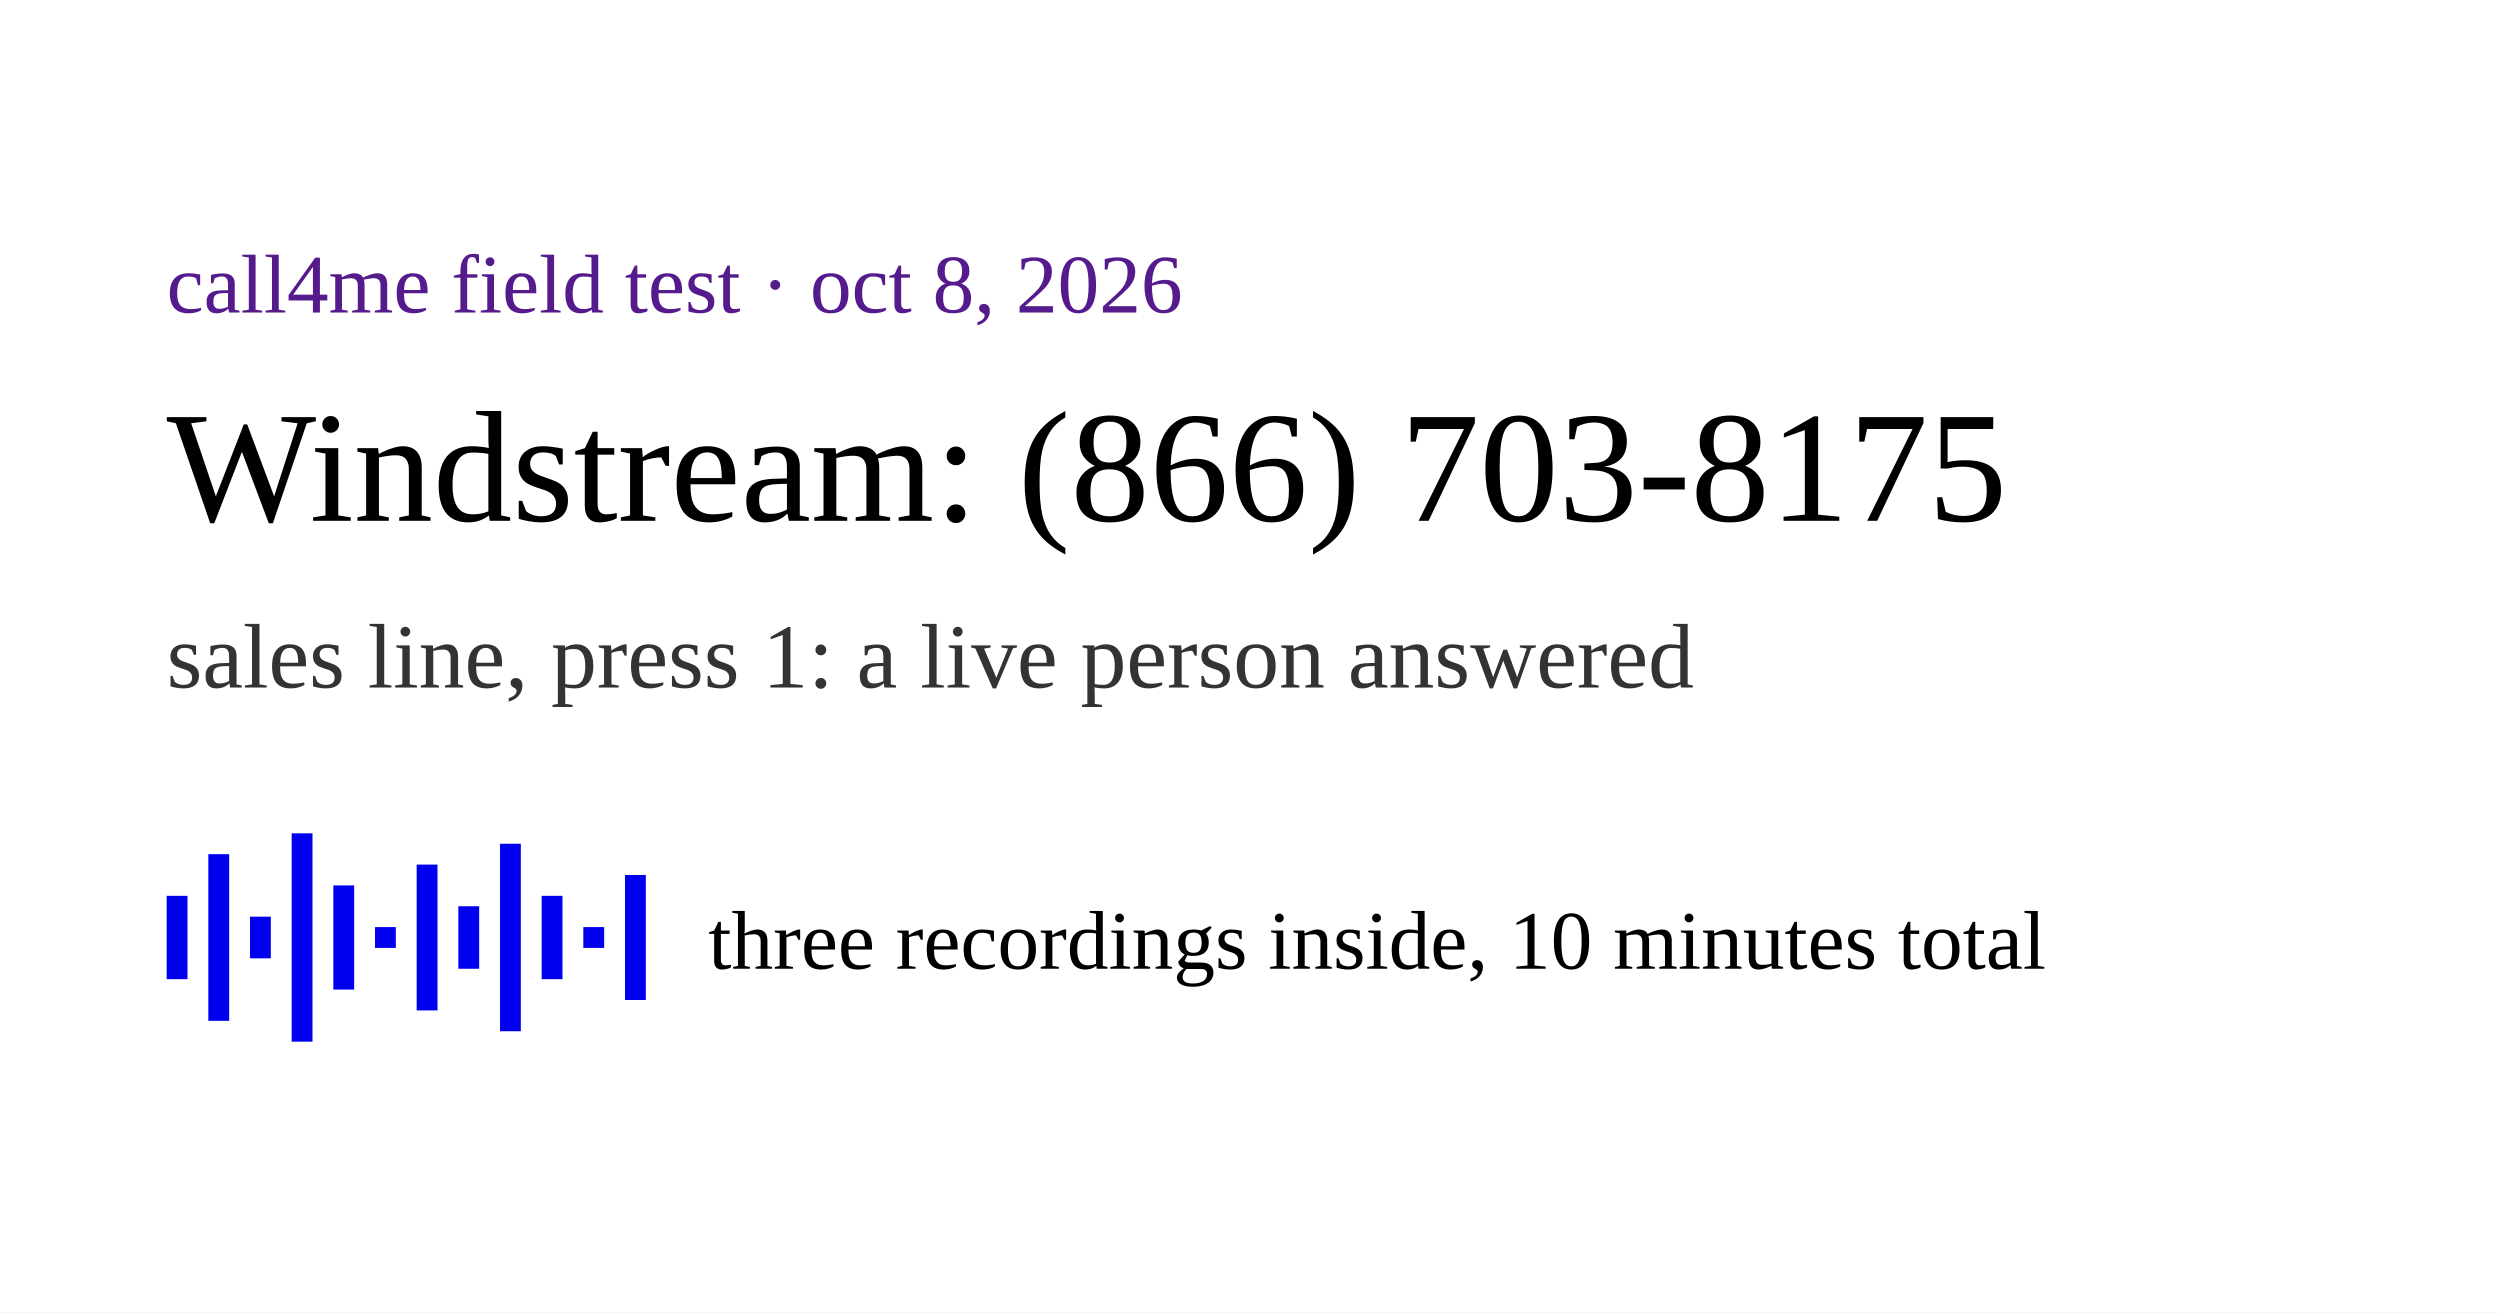
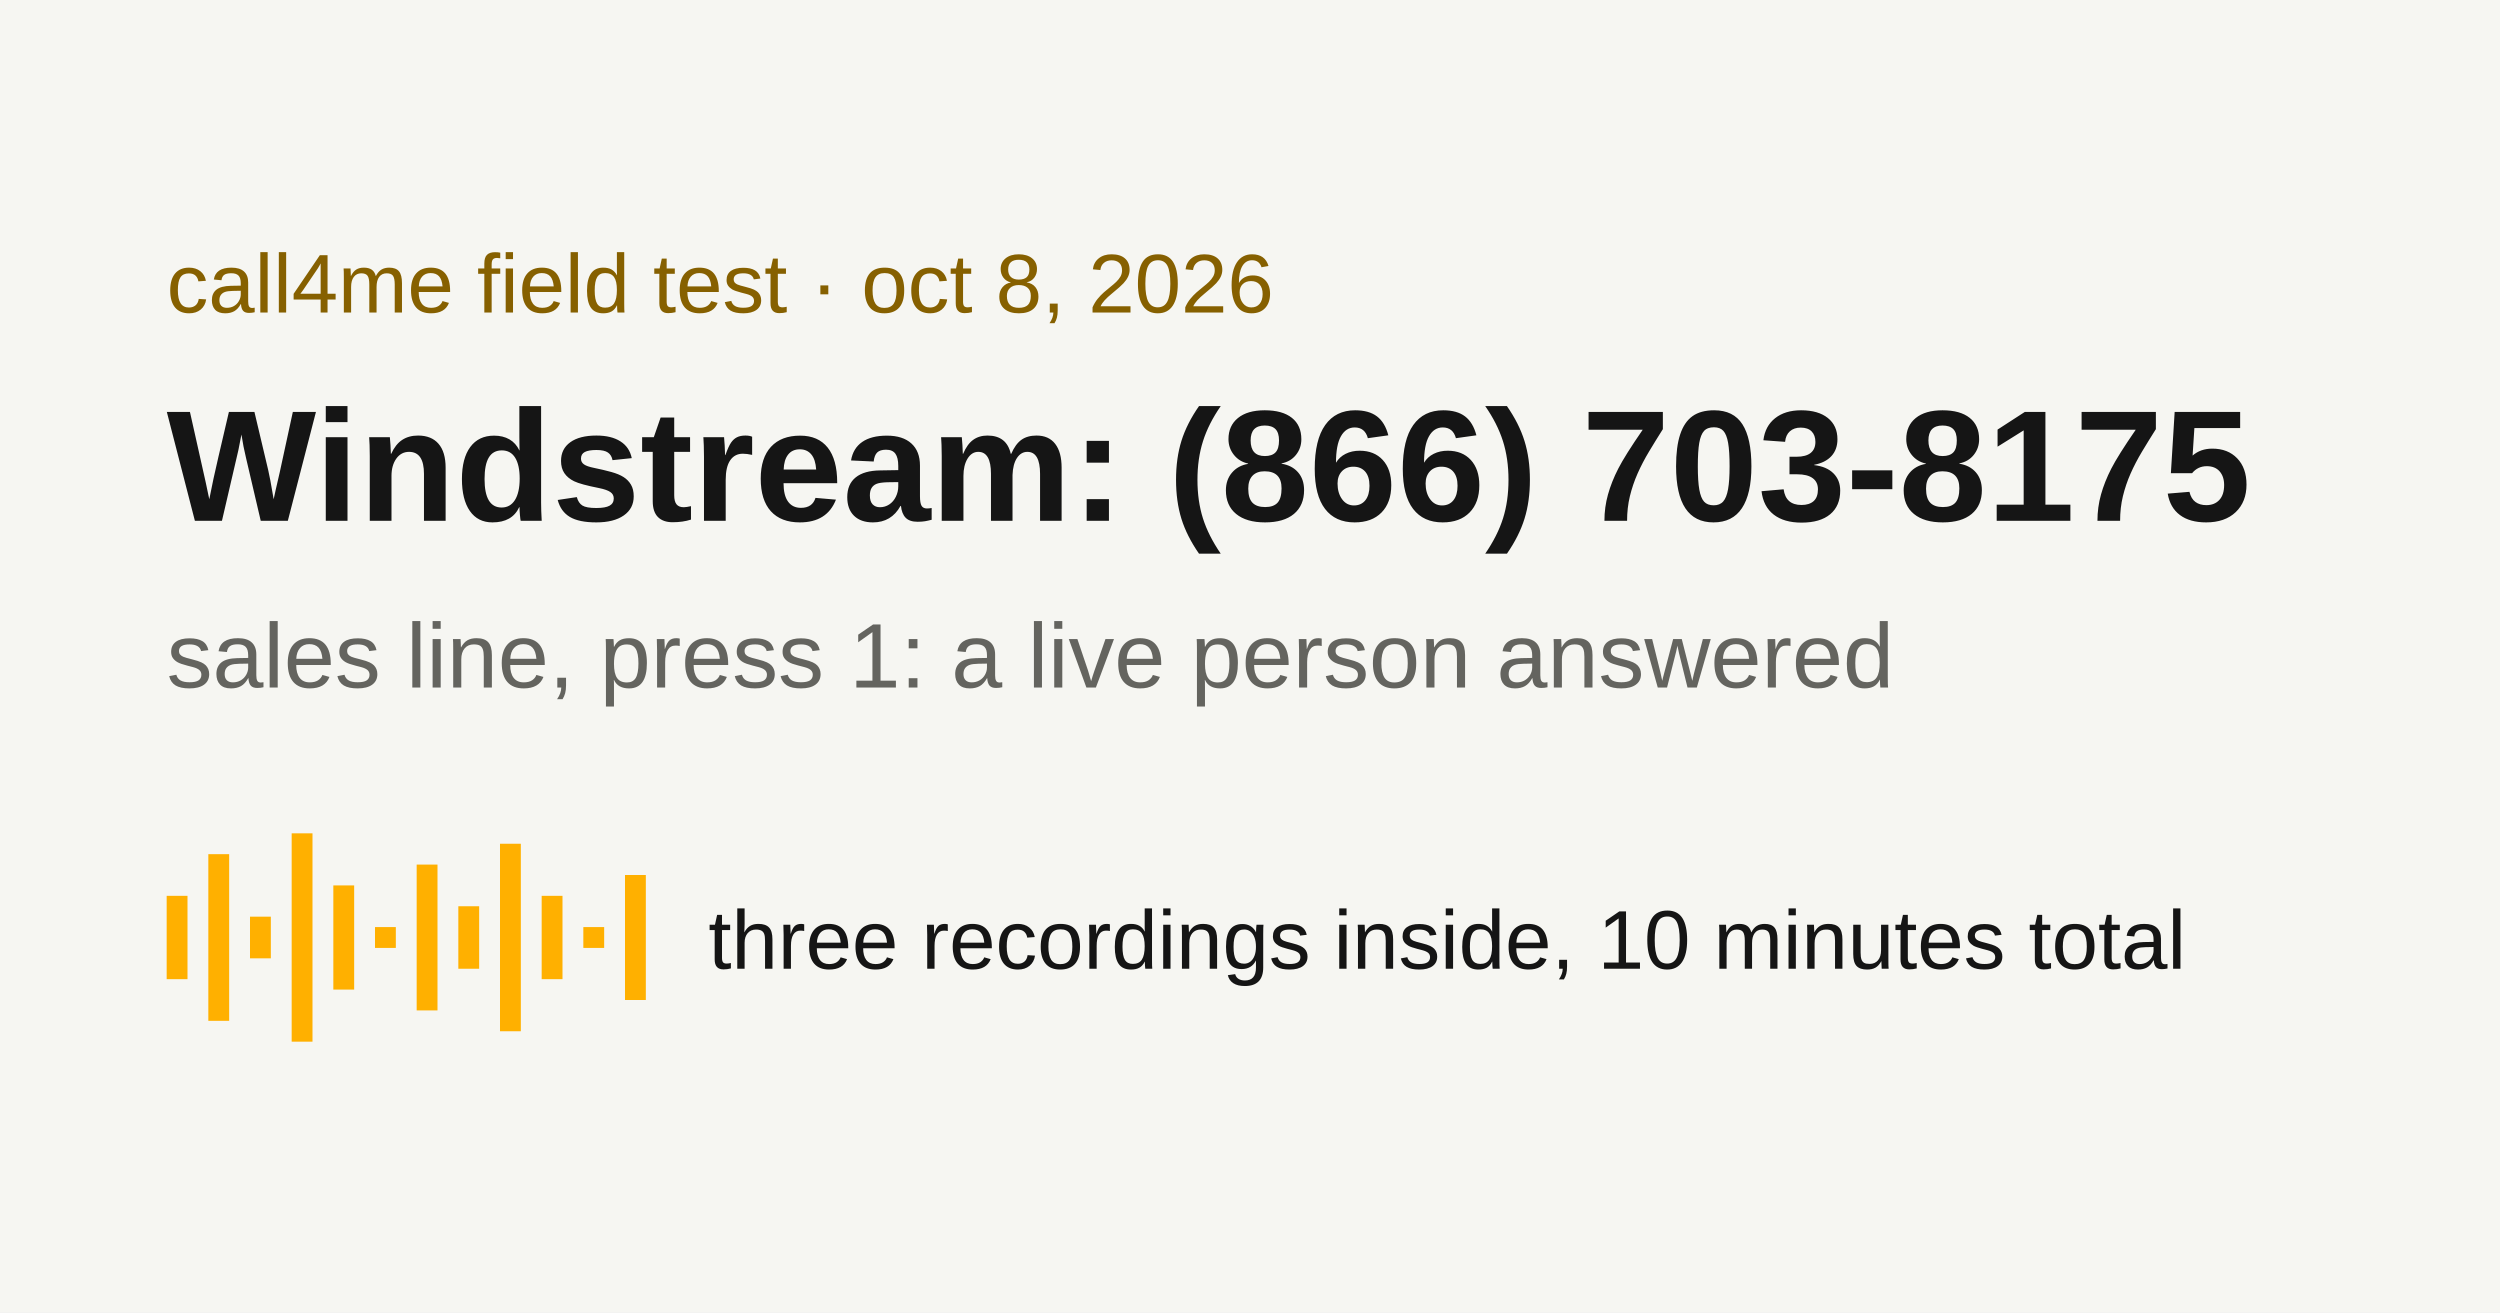
<svg xmlns="http://www.w3.org/2000/svg" width="1200" height="630" viewBox="0 0 1200 630">
-   <rect width="1200" height="630" fill="#ffffff" />
-   <text x="80" y="150" font-family="Times New Roman, Times, serif" font-size="40" fill="#551a8b">call4me field test · oct 8, 2026</text>
-   <text x="80" y="250" font-family="Times New Roman, Times, serif" font-size="76" fill="#000000">Windstream: (866) 703-8175</text>
-   <text x="80" y="330" font-family="Times New Roman, Times, serif" font-size="44" fill="#333333">sales line, press 1: a live person answered</text>
-   <g fill="#0000ee">
+   <rect width="1200" height="630" fill="#f6f6f2" />
+   <text x="80" y="150" font-family="Arial, Helvetica, sans-serif" fill="#866000" font-size="40">call4me field test · oct 8, 2026</text>
+   <text x="80" y="250" font-family="Arial, Helvetica, sans-serif" fill="#151515" font-weight="700" font-size="76">Windstream: (866) 703-8175</text>
+   <text x="80" y="330" font-family="Arial, Helvetica, sans-serif" fill="#64645f" font-size="44">sales line, press 1: a live person answered</text>
+   <g fill="#ffb000">
    <rect x="80" y="430" width="10" height="40" />
    <rect x="100" y="410" width="10" height="80" />
    <rect x="120" y="440" width="10" height="20" />
    <rect x="140" y="400" width="10" height="100" />
    <rect x="160" y="425" width="10" height="50" />
    <rect x="180" y="445" width="10" height="10" />
    <rect x="200" y="415" width="10" height="70" />
    <rect x="220" y="435" width="10" height="30" />
    <rect x="240" y="405" width="10" height="90" />
    <rect x="260" y="430" width="10" height="40" />
    <rect x="280" y="445" width="10" height="10" />
    <rect x="300" y="420" width="10" height="60" />
  </g>
-   <text x="340" y="465" font-family="Times New Roman, Times, serif" font-size="40" fill="#000000">three recordings inside, 10 minutes total</text>
+   <text x="340" y="465" font-family="Arial, Helvetica, sans-serif" fill="#151515" font-size="40">three recordings inside, 10 minutes total</text>
</svg>
